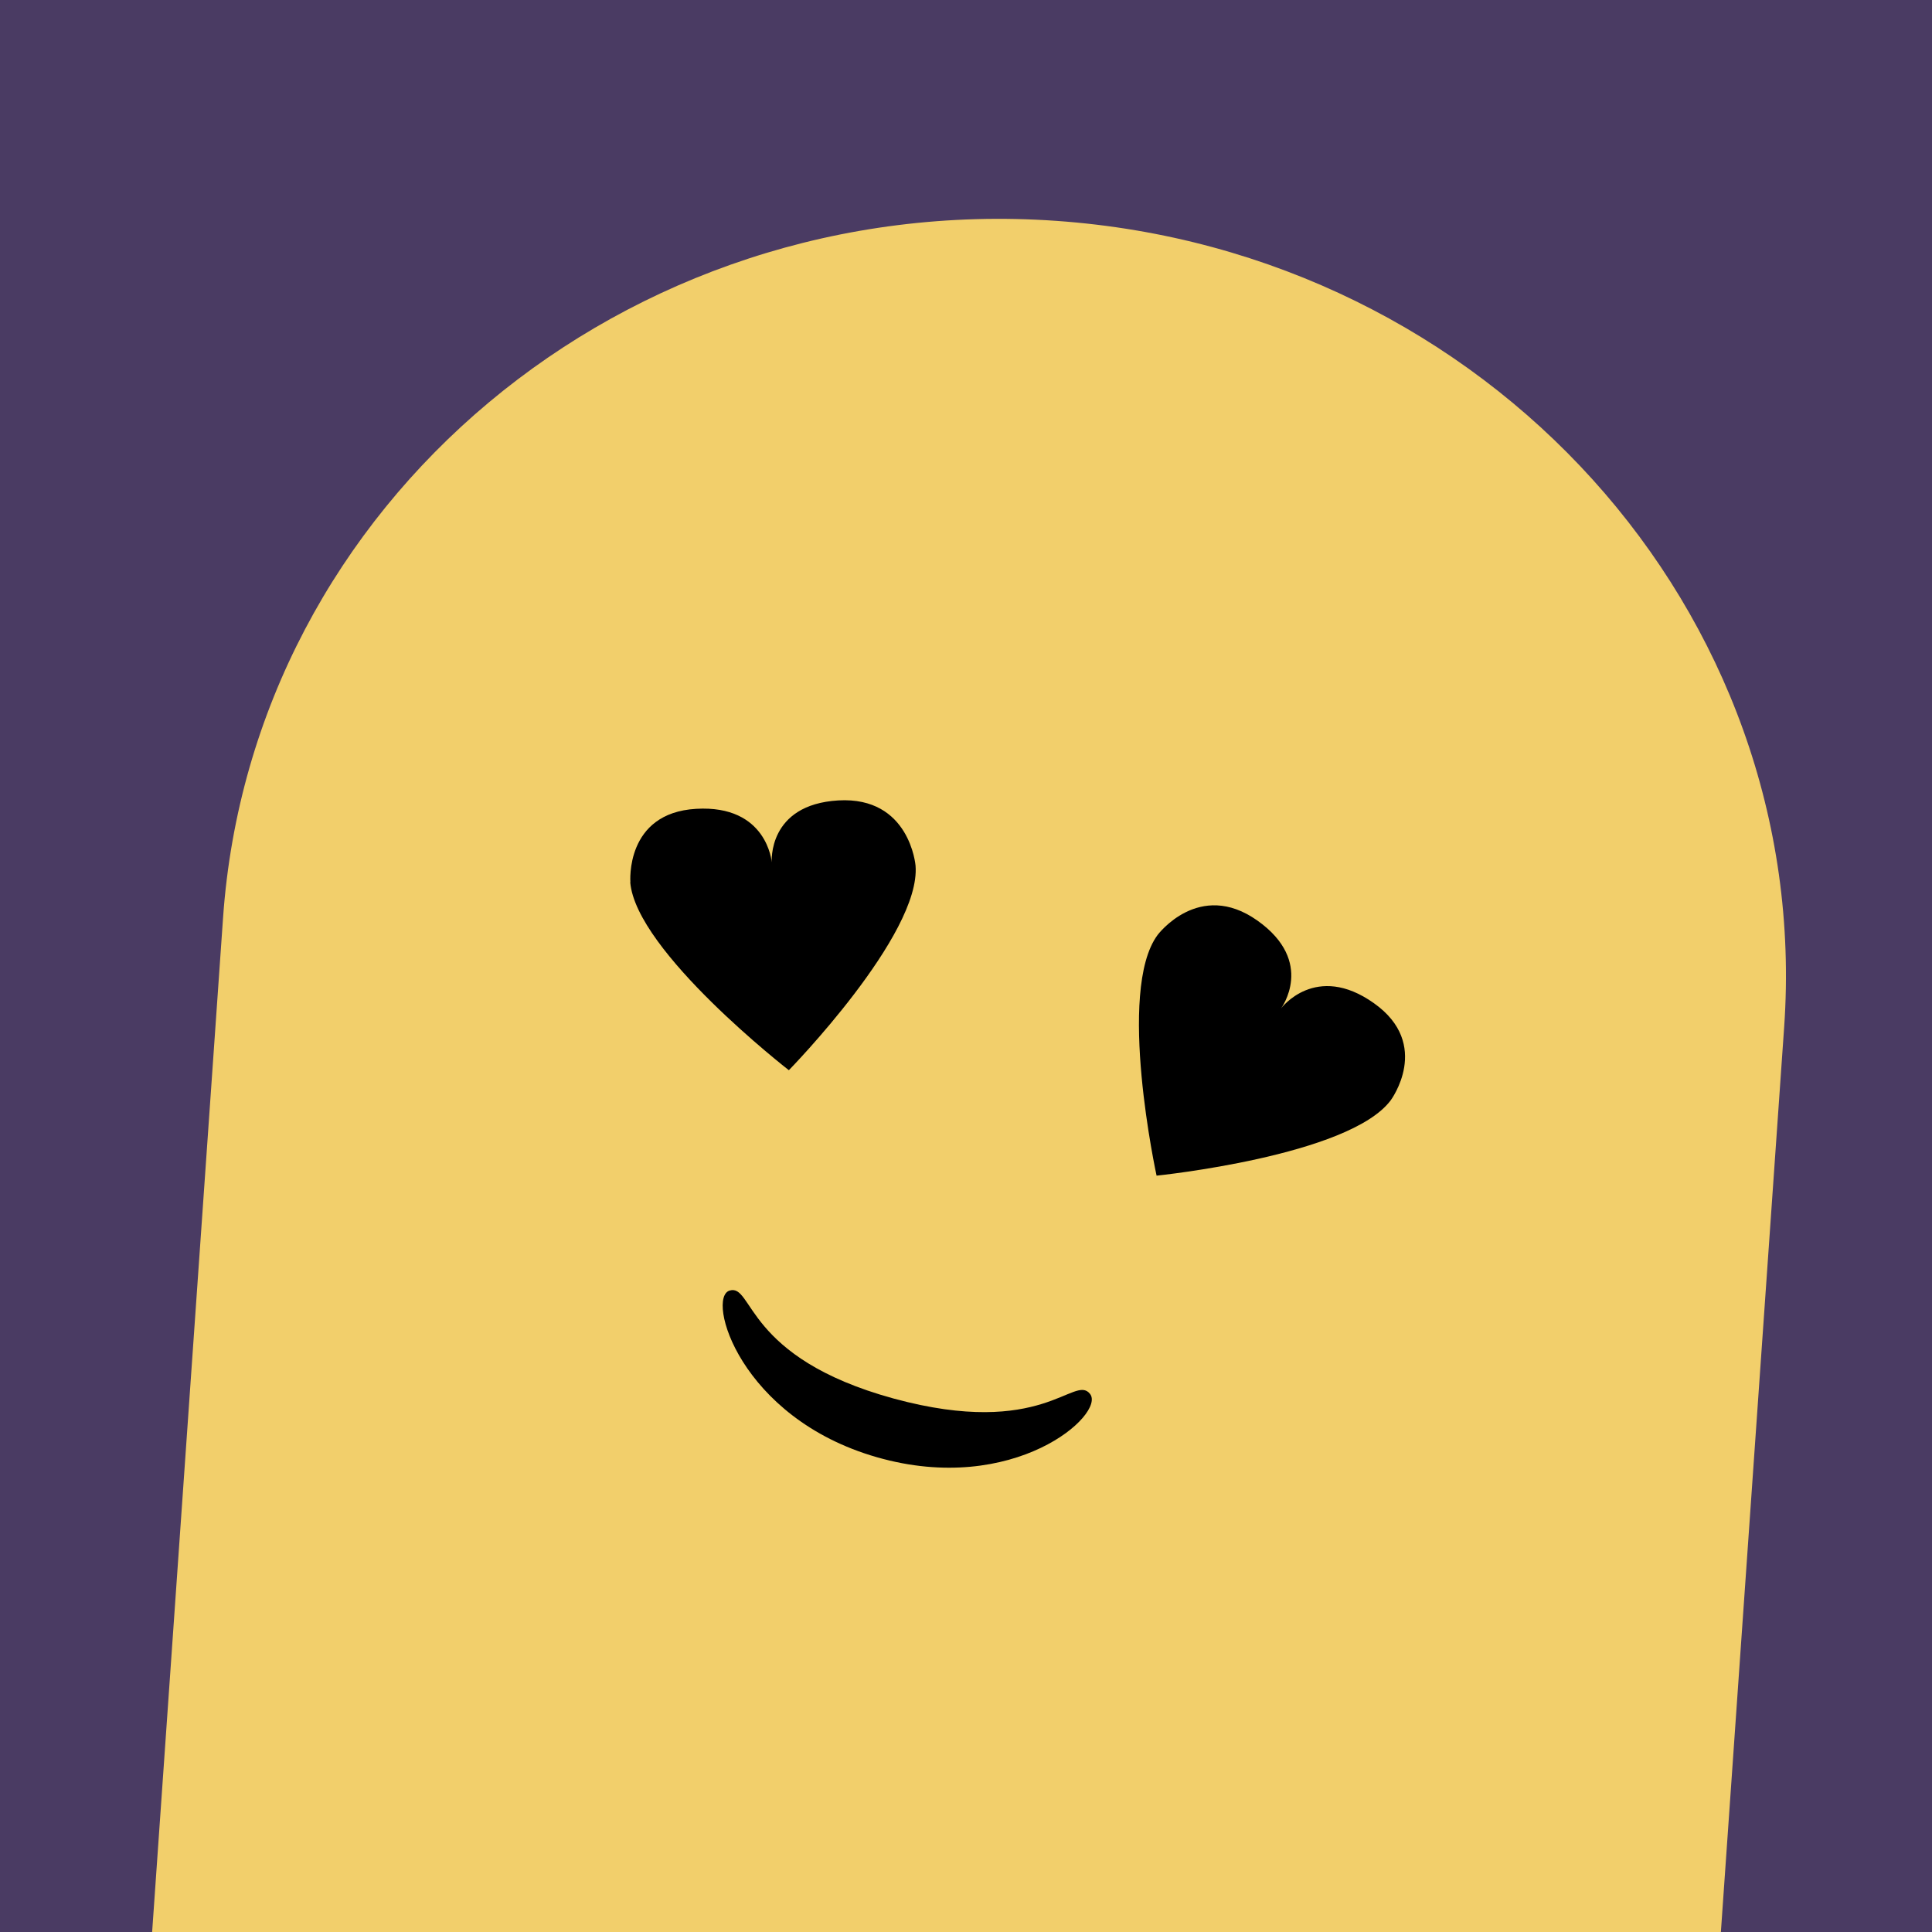
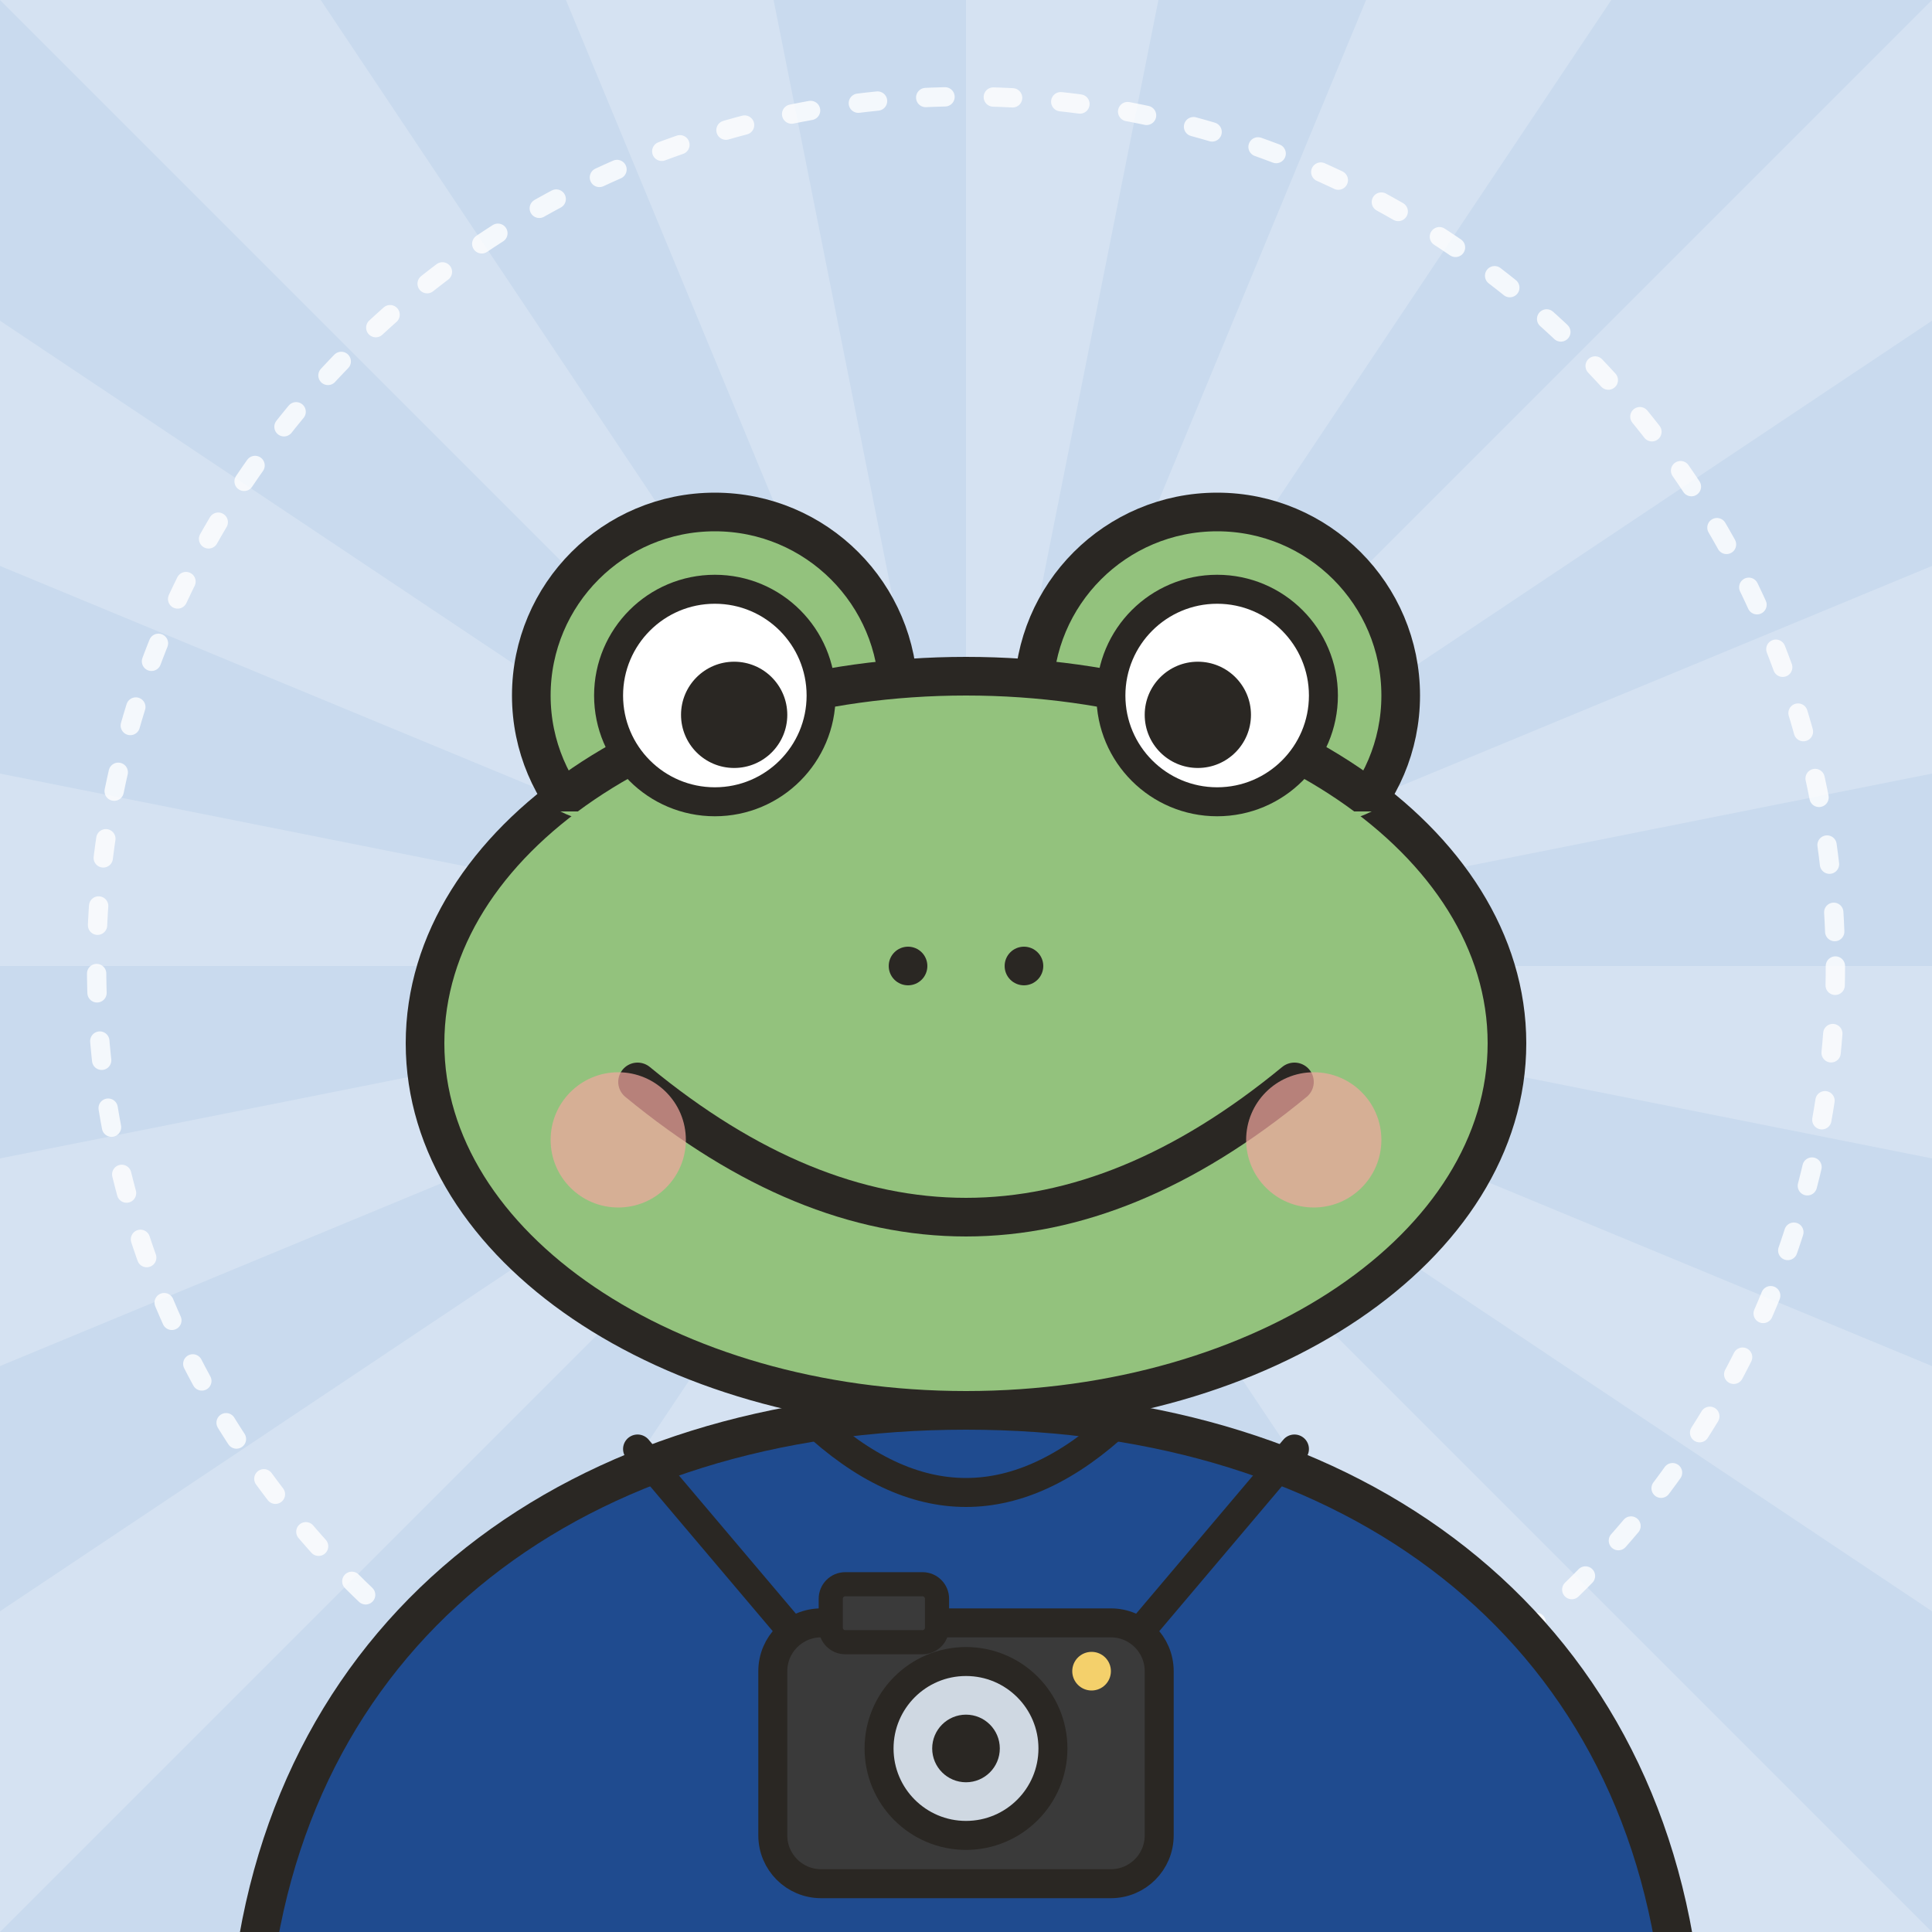
- <svg xmlns="http://www.w3.org/2000/svg" viewBox="0 0 100 100" fill="none" shape-rendering="auto">
-   <mask id="viewboxMask">
-     <rect width="100" height="100" rx="0" ry="0" x="0" y="0" fill="#fff" />
-   </mask>
-   <g mask="url(#viewboxMask)">
-     <rect fill="#4a3b63" width="100" height="100" x="0" y="0" />
-     <g transform="translate(5 5) scale(0.9)">
-       <g transform="translate(1, -3) rotate(4 50 70)">
-         <path d="M95 53.33C95 29.4 74.85 10 50 10S5 29.4 5 53.33V140h90V53.33Z" fill="#f2cf6b" />
-         <g transform="translate(29 33)">
-           <g transform="translate(-2, 12) rotate(12 21 21)">
-             <g transform="translate(0 1)">
-               <path d="M-1.75 8.12C-.34 11.86 10 16 10 16s5.17-9.58 3.76-13.32c0 0-1.41-3.74-5.3-2.38-3.87 1.36-2.7 4.48-2.7 4.48S4.6 1.66.73 3.02c-3.88 1.36-2.47 5.1-2.47 5.1ZM28.24 2.68C26.84 6.42 32 16 32 16s10.34-4.14 11.75-7.88c0 0 1.41-3.74-2.47-5.1-3.87-1.36-5.05 1.76-5.05 1.76s1.18-3.12-2.7-4.48c-3.88-1.36-5.29 2.38-5.29 2.38Z" fill="#000000" />
-             </g>
-             <g transform="translate(6 27)">
-               <path d="M15 10C6.79 10 3.02 3.88 4.22 3.12 5.42 2.35 6.1 6.6 15 6.49c8.9-.12 9.58-4.23 10.78-3.37C26.98 3.98 23.21 10 15 10Z" fill="#000000" />
-             </g>
-           </g>
-         </g>
-       </g>
-     </g>
-   </g>
+ <svg xmlns="http://www.w3.org/2000/svg" viewBox="0 0 200 200">
+   <rect width="200" height="200" fill="#c9daee" />
+   <path d="M100 100 L250.0 100.0 L247.1 129.3 Z M100 100 L238.6 157.4 L224.7 183.3 Z M100 100 L206.1 206.1 L183.3 224.7 Z M100 100 L157.4 238.6 L129.3 247.1 Z M100 100 L100.0 250.0 L70.7 247.1 Z M100 100 L42.6 238.6 L16.7 224.7 Z M100 100 L-6.1 206.1 L-24.7 183.3 Z M100 100 L-38.6 157.4 L-47.1 129.3 Z M100 100 L-50.0 100.0 L-47.1 70.7 Z M100 100 L-38.6 42.6 L-24.7 16.7 Z M100 100 L-6.1 -6.1 L16.7 -24.7 Z M100 100 L42.6 -38.6 L70.7 -47.1 Z M100 100 L100.0 -50.0 L129.3 -47.1 Z M100 100 L157.4 -38.6 L183.3 -24.7 Z M100 100 L206.1 -6.1 L224.7 16.7 Z M100 100 L238.6 42.6 L247.1 70.7 Z" fill="#fff" opacity=".22" />
+   <circle cx="100" cy="100" r="90" fill="none" stroke="#fff" stroke-width="2" stroke-dasharray="2 5" stroke-linecap="round" opacity=".8" />
+   <path d="M26 206 C30 168 60 146 100 146 C140 146 170 168 174 206 Z" fill="#1f4b8f" stroke="#2a2723" stroke-width="4" stroke-linejoin="round" stroke-linecap="round" />
+   <path d="M84 147 Q100 162 116 147" fill="none" stroke="#2a2723" stroke-width="3" stroke-linejoin="round" stroke-linecap="round" />
+   <circle cx="74" cy="72" r="19" fill="#93c27d" stroke="#2a2723" stroke-width="4" stroke-linejoin="round" stroke-linecap="round" />
+   <circle cx="126" cy="72" r="19" fill="#93c27d" stroke="#2a2723" stroke-width="4" stroke-linejoin="round" stroke-linecap="round" />
+   <ellipse cx="100" cy="108" rx="56" ry="38" fill="#93c27d" stroke="#2a2723" stroke-width="4" stroke-linejoin="round" stroke-linecap="round" />
+   <path d="M58 84 C70 90 130 90 142 84" fill="#93c27d" />
+   <circle cx="74" cy="72" r="11" fill="#fff" stroke="#2a2723" stroke-width="3" stroke-linejoin="round" stroke-linecap="round" />
+   <circle cx="126" cy="72" r="11" fill="#fff" stroke="#2a2723" stroke-width="3" stroke-linejoin="round" stroke-linecap="round" />
+   <circle cx="76" cy="74" r="5.5" fill="#2a2723" />
+   <circle cx="124" cy="74" r="5.5" fill="#2a2723" />
+   <path d="M66 112 Q100 140 134 112" fill="none" stroke="#2a2723" stroke-width="4" stroke-linejoin="round" stroke-linecap="round" />
+   <circle cx="94" cy="100" r="2" fill="#2a2723" />
+   <circle cx="106" cy="100" r="2" fill="#2a2723" />
+   <circle cx="64" cy="118" r="7" fill="#f2a7a0" opacity=".7" />
+   <circle cx="136" cy="118" r="7" fill="#f2a7a0" opacity=".7" />
+   <path d="M66 150 L88 176 M134 150 L112 176" stroke="#2a2723" stroke-width="3" stroke-linejoin="round" stroke-linecap="round" />
+   <rect x="80" y="168" width="40" height="27" rx="5" fill="#3a3a3a" stroke="#2a2723" stroke-width="3" stroke-linejoin="round" stroke-linecap="round" />
+   <rect x="86" y="164" width="11" height="6" rx="1.5" fill="#3a3a3a" stroke="#2a2723" stroke-width="2.5" stroke-linejoin="round" stroke-linecap="round" />
+   <circle cx="100" cy="181" r="9" fill="#cfd8e2" stroke="#2a2723" stroke-width="3" stroke-linejoin="round" stroke-linecap="round" />
+   <circle cx="100" cy="181" r="3.5" fill="#2a2723" />
+   <circle cx="113" cy="173" r="2" fill="#f4d06b" />
</svg>
